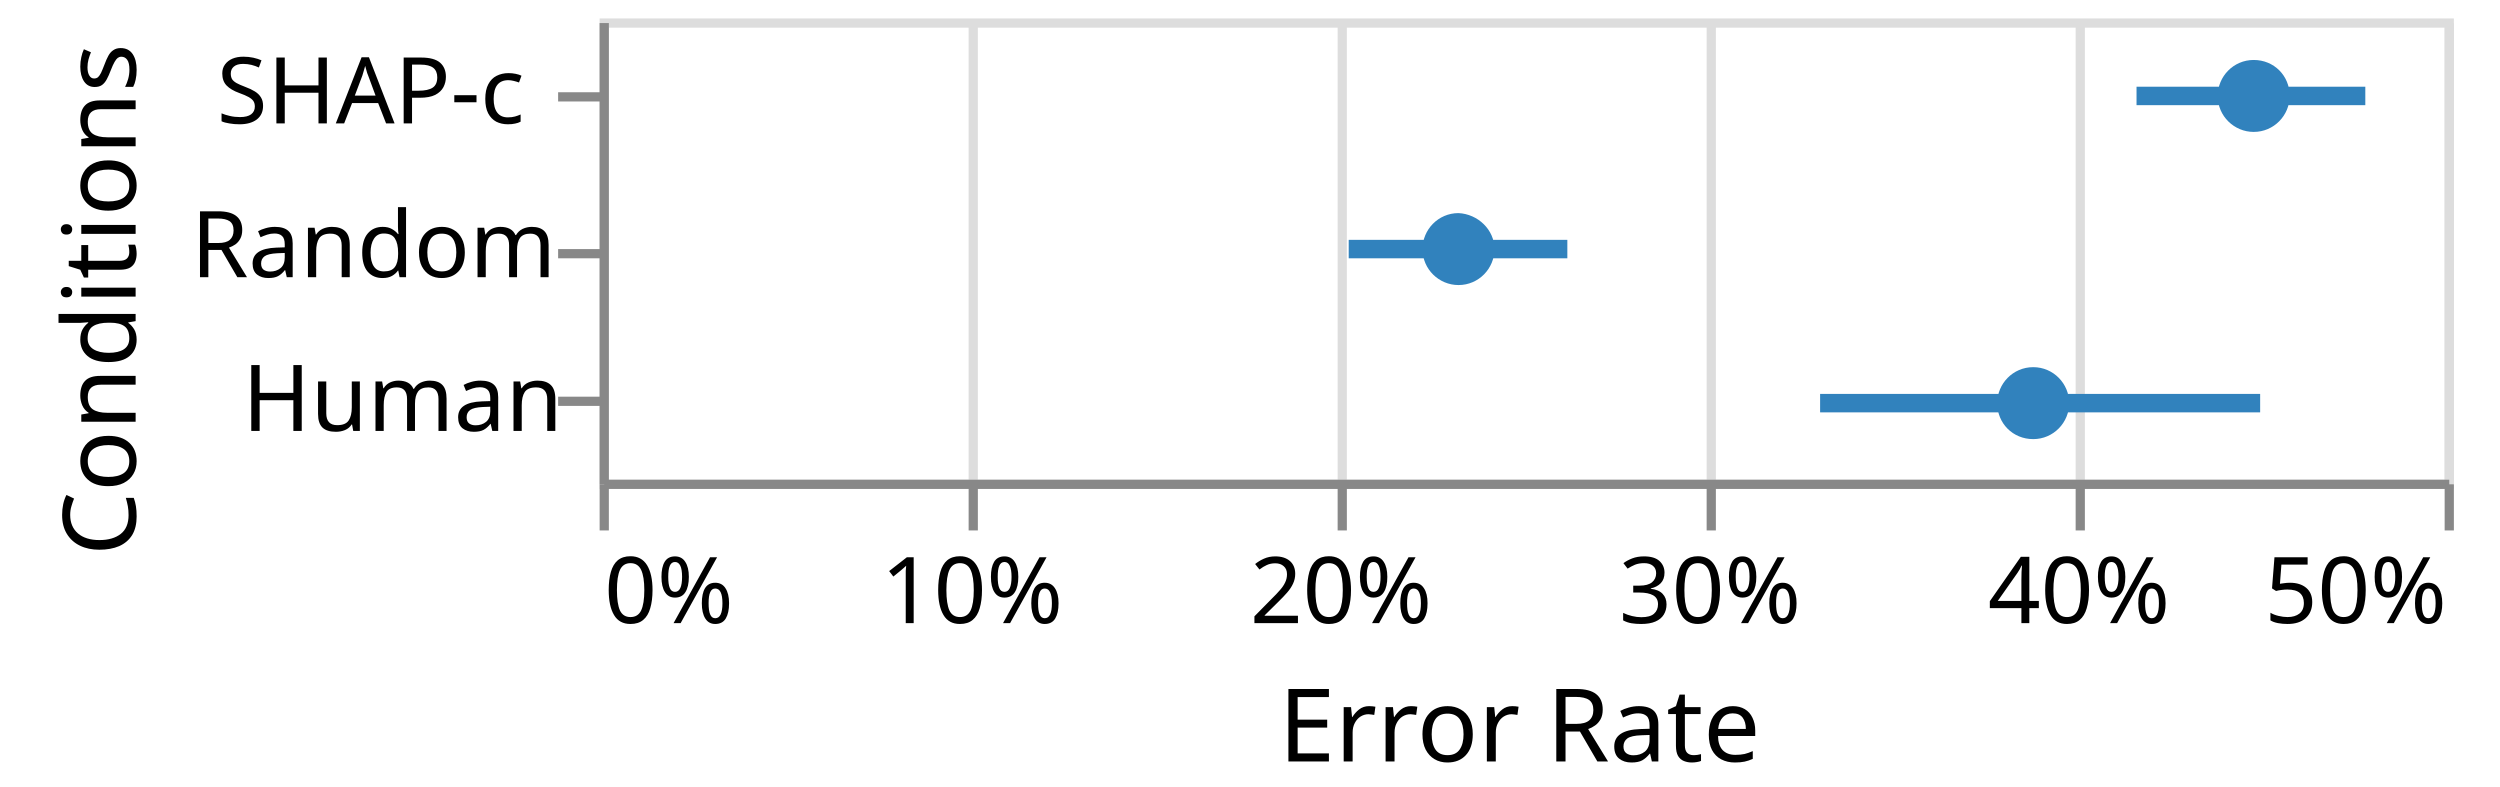
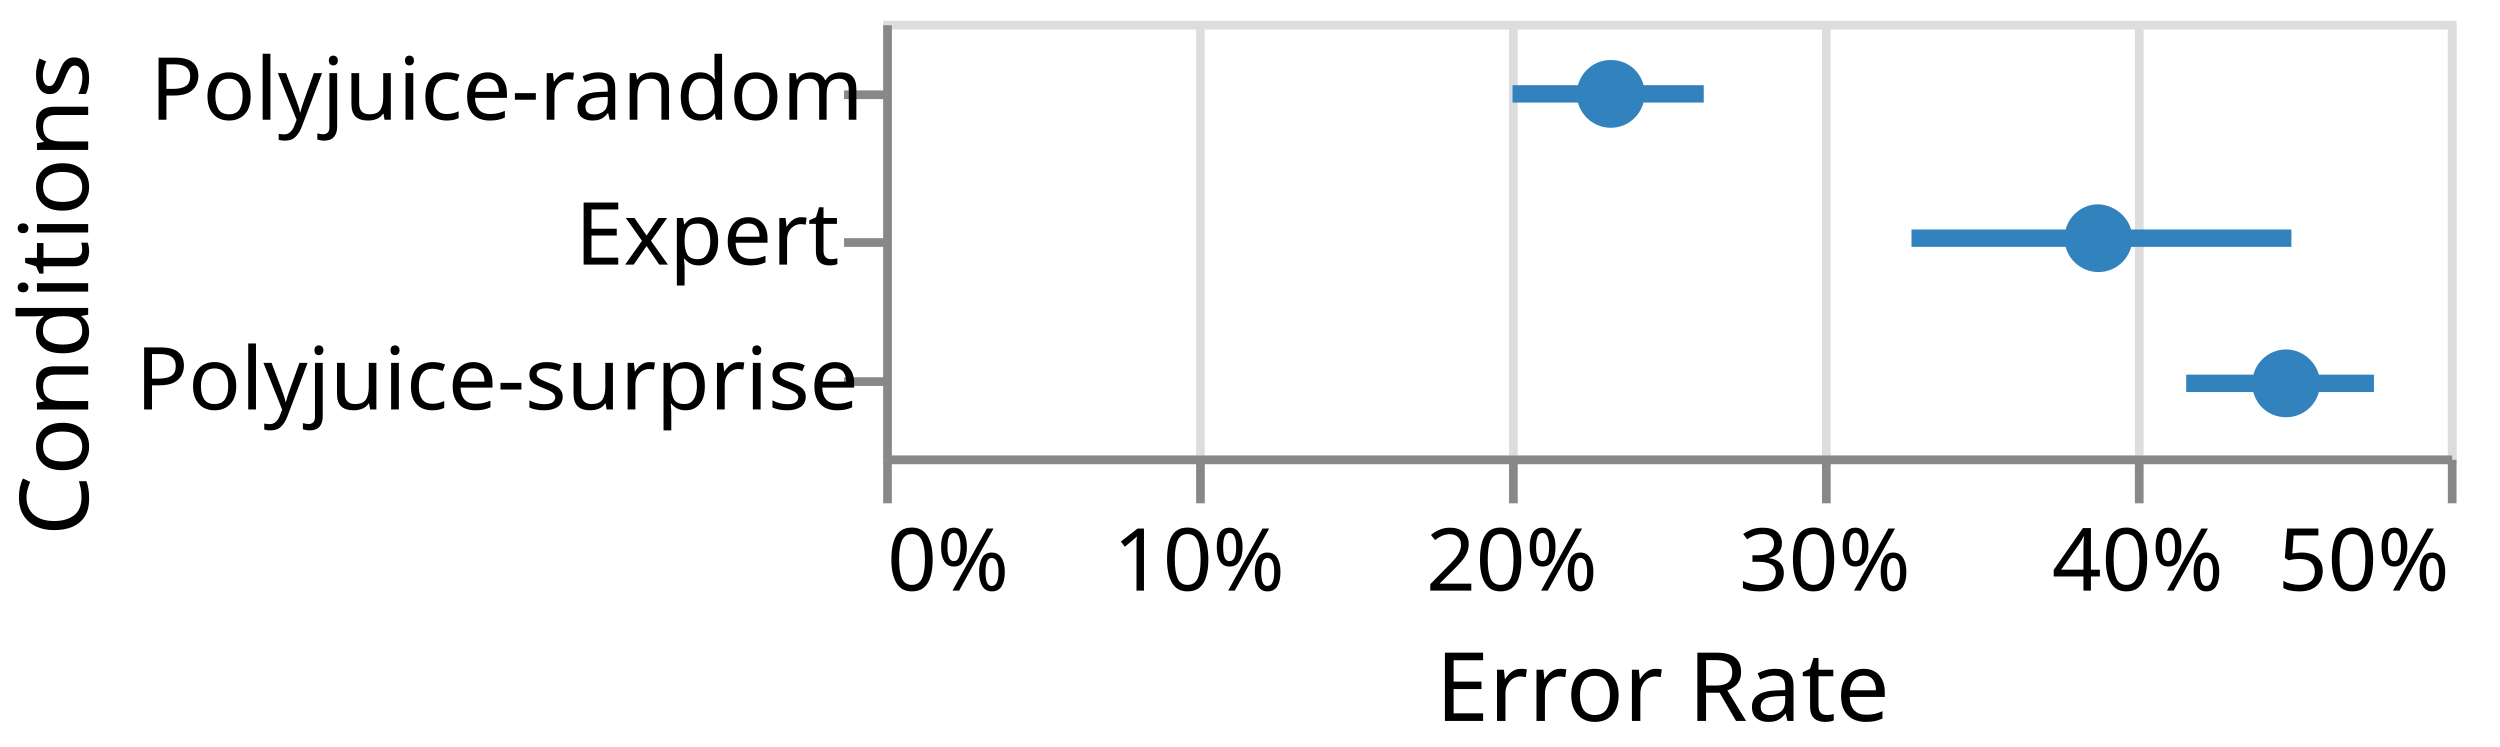
- <svg xmlns="http://www.w3.org/2000/svg" version="1.1" id="图层_1" x="0px" y="0px" viewBox="0 0 271 85.3" style="enable-background:new 0 0 271 85.3;" xml:space="preserve">
+ <svg xmlns="http://www.w3.org/2000/svg" version="1.1" id="图层_1" x="0px" y="0px" viewBox="0 0 287.6 85.9" style="enable-background:new 0 0 287.6 85.9;" xml:space="preserve">
  <style type="text/css">
	.st0{fill:#FFFFFF;}
	.st1{fill:none;stroke:#DDDDDD;stroke-miterlimit:10;}
	.st2{fill:none;}
	.st3{display:none;fill:none;stroke:#DDDDDD;stroke-miterlimit:10;}
	.st4{fill:none;stroke:#888888;stroke-miterlimit:10;}
	.st5{font-family:'Helvetica-Light';}
	.st6{font-size:10px;}
	.st7{font-family:'Helvetica-Bold';}
	.st8{font-size:11px;}
	.st9{display:none;}
	.st10{fill:none;stroke:#3182BD;stroke-width:2;stroke-miterlimit:10;}
	.st11{fill:#3182BD;}
	.st12{display:none;fill:#3182BD;}
</style>
-   <rect y="-7" class="st0" width="271" height="96" />
-   <g transform="translate(65,9)">
+   <rect x="-4.4" y="-6.6" class="st0" width="292" height="96" />
+   <g transform="translate(106,9)">
    <g>
      <g transform="translate(0,0)">
-         <path class="st1" d="M0.5-6.5h200v50H0.5V-6.5z" />
+         <path class="st1" d="M-3.9-6.1h180v50h-180V-6.1z" />
        <g>
          <g>
            <g transform="translate(0.5,50.5)">
-               <path pointer-events="none" class="st2" d="M0-7L0-7L0-7L0-7z" />
+               <path pointer-events="none" class="st2" d="M-4.4-6.6L-4.4-6.6L-4.4-6.6L-4.4-6.6z" />
              <g>
                <g pointer-events="none">
-                   <line class="st1" x1="0" y1="-7" x2="0" y2="-57" />
-                   <line class="st1" x1="40" y1="-7" x2="40" y2="-57" />
-                   <line class="st1" x1="80" y1="-7" x2="80" y2="-57" />
-                   <line class="st1" x1="120" y1="-7" x2="120" y2="-57" />
-                   <line class="st1" x1="160" y1="-7" x2="160" y2="-57" />
-                   <line class="st1" x1="200" y1="-7" x2="200" y2="-57" />
+                   <line class="st1" x1="-4.4" y1="-6.6" x2="-4.4" y2="-56.6" />
+                   <line class="st1" x1="31.6" y1="-6.6" x2="31.6" y2="-56.6" />
+                   <line class="st1" x1="67.6" y1="-6.6" x2="67.6" y2="-56.6" />
+                   <line class="st1" x1="103.6" y1="-6.6" x2="103.6" y2="-56.6" />
+                   <line class="st1" x1="139.6" y1="-6.6" x2="139.6" y2="-56.6" />
+                   <line class="st1" x1="175.6" y1="-6.6" x2="175.6" y2="-56.6" />
                </g>
              </g>
-               <path pointer-events="none" class="st3" d="M0-7" />
+               <path pointer-events="none" class="st3" d="M-4.4-6.6" />
            </g>
          </g>
          <g>
            <g transform="translate(0.5,50.5)">
-               <path pointer-events="none" class="st2" d="M0-7L0-7L0-7L0-7z" />
+               <path pointer-events="none" class="st2" d="M-4.4-6.6L-4.4-6.6L-4.4-6.6L-4.4-6.6z" />
              <g>
                <g pointer-events="none">
-                   <line class="st4" x1="0" y1="-7" x2="0" y2="-2" />
-                   <line class="st4" x1="40" y1="-7" x2="40" y2="-2" />
-                   <line class="st4" x1="80" y1="-7" x2="80" y2="-2" />
-                   <line class="st4" x1="120" y1="-7" x2="120" y2="-2" />
-                   <line class="st4" x1="160" y1="-7" x2="160" y2="-2" />
-                   <line class="st4" x1="200" y1="-7" x2="200" y2="-2" />
+                   <line class="st4" x1="-4.4" y1="-6.6" x2="-4.4" y2="-1.6" />
+                   <line class="st4" x1="31.6" y1="-6.6" x2="31.6" y2="-1.6" />
+                   <line class="st4" x1="67.6" y1="-6.6" x2="67.6" y2="-1.6" />
+                   <line class="st4" x1="103.6" y1="-6.6" x2="103.6" y2="-1.6" />
+                   <line class="st4" x1="139.6" y1="-6.6" x2="139.6" y2="-1.6" />
+                   <line class="st4" x1="175.6" y1="-6.6" x2="175.6" y2="-1.6" />
                </g>
                <g pointer-events="none">
-                   <text transform="matrix(1 0 0 1 0 8.0457)" class="st5 st6">0%</text>
-                   <text transform="matrix(1 0 0 1 29.995 8.0457)" class="st5 st6">10%</text>
-                   <text transform="matrix(1 0 0 1 69.9951 8.0457)" class="st5 st6">20%</text>
-                   <text transform="matrix(1 0 0 1 109.9951 8.0457)" class="st5 st6">30%</text>
-                   <text transform="matrix(1 0 0 1 149.9951 8.0457)" class="st5 st6">40%</text>
-                   <text transform="matrix(1 0 0 1 179.9901 8.0457)" class="st5 st6">50%</text>
+                   <text transform="matrix(1 0 0 1 -4.4403 8.44)" class="st5 st6">0%</text>
+                   <text transform="matrix(1 0 0 1 21.5548 8.44)" class="st5 st6">10%</text>
+                   <text transform="matrix(1 0 0 1 57.5548 8.44)" class="st5 st6">20%</text>
+                   <text transform="matrix(1 0 0 1 93.5548 8.44)" class="st5 st6">30%</text>
+                   <text transform="matrix(1 0 0 1 129.5548 8.44)" class="st5 st6">40%</text>
+                   <text transform="matrix(1 0 0 1 155.5498 8.44)" class="st5 st6">50%</text>
                </g>
                <g pointer-events="none">
-                   <line class="st4" x1="0" y1="-7" x2="200" y2="-7" />
+                   <line class="st4" x1="-4.4" y1="-6.6" x2="175.6" y2="-6.6" />
                </g>
                <g pointer-events="none">
-                   <text transform="matrix(1 0 0 1 73.1016 23.0457)" class="st7 st8">Error Rate</text>
+                   <text transform="matrix(1 0 0 1 58.6613 23.44)" class="st7 st8">Error Rate</text>
                </g>
              </g>
-               <path pointer-events="none" class="st9" d="M0-7" />
+               <path pointer-events="none" class="st9" d="M-4.4-6.6" />
            </g>
          </g>
          <g>
            <g transform="translate(0.5,0.5)">
-               <path pointer-events="none" class="st2" d="M0-7L0-7L0-7L0-7z" />
+               <path pointer-events="none" class="st2" d="M-4.4-6.6L-4.4-6.6L-4.4-6.6L-4.4-6.6z" />
              <g>
                <g pointer-events="none">
-                   <line class="st4" x1="0" y1="1" x2="-5" y2="1" />
-                   <line class="st4" x1="0" y1="18" x2="-5" y2="18" />
-                   <line class="st4" x1="0" y1="34" x2="-5" y2="34" />
+                   <line class="st4" x1="-4.4" y1="1.4" x2="-9.4" y2="1.4" />
+                   <line class="st4" x1="-4.4" y1="18.4" x2="-9.4" y2="18.4" />
+                   <line class="st4" x1="-4.4" y1="34.4" x2="-9.4" y2="34.4" />
                </g>
                <g pointer-events="none">
-                   <text transform="matrix(1 0 0 1 -41.9995 3.8791)" class="st5 st6">SHAP-c</text>
-                   <text transform="matrix(1 0 0 1 -44.7898 20.5457)" class="st5 st6">Random</text>
-                   <text transform="matrix(1 0 0 1 -39.2298 37.2124)" class="st5 st6">Human</text>
+                   <text transform="matrix(1 0 0 1 -89.2294 4.2734)" class="st5 st6">Polyjuice-random</text>
+                   <text transform="matrix(1 0 0 1 -40.33 20.94)" class="st5 st6">Expert</text>
+                   <text transform="matrix(1 0 0 1 -90.8893 37.6067)" class="st5 st6">Polyjuice-surprise</text>
                </g>
                <g pointer-events="none">
-                   <line class="st4" x1="0" y1="-7" x2="0" y2="43" />
+                   <line class="st4" x1="-4.4" y1="-6.6" x2="-4.4" y2="43.4" />
                </g>
                <g pointer-events="none">
-                   <text transform="matrix(6.123234e-17 -1 1 6.123234e-17 -50.7979 50.7625)" class="st7 st8">Conditions</text>
+                   <text transform="matrix(6.123234e-17 -1 1 6.123234e-17 -96.3563 52.1568)" class="st7 st8">Conditions</text>
                </g>
              </g>
-               <path pointer-events="none" class="st9" d="M0-7" />
+               <path pointer-events="none" class="st9" d="M-4.4-6.6" />
            </g>
          </g>
          <g>
-             <line class="st10" x1="166.6" y1="1.4" x2="191.4" y2="1.4" />
-             <line class="st10" x1="81.2" y1="18" x2="104.9" y2="18" />
-             <line class="st10" x1="132.3" y1="34.7" x2="180" y2="34.7" />
+             <line class="st10" x1="68" y1="1.8" x2="90" y2="1.8" />
+             <line class="st10" x1="113.9" y1="18.4" x2="157.6" y2="18.4" />
+             <line class="st10" x1="145.5" y1="35.1" x2="167.1" y2="35.1" />
          </g>
          <g>
-             <path class="st11" d="M183.2,1.4c0,2.1-1.7,3.9-3.9,3.9c-2.1,0-3.9-1.7-3.9-3.9c0,0,0,0,0,0c0-2.1,1.7-3.9,3.9-3.9       C181.5-2.5,183.2-0.8,183.2,1.4C183.2,1.4,183.2,1.4,183.2,1.4" />
-             <path class="st11" d="M97,18c0,2.1-1.7,3.9-3.9,3.9c-2.1,0-3.9-1.7-3.9-3.9c0,0,0,0,0,0c0-2.1,1.7-3.9,3.9-3.9       C95.2,14.2,97,15.9,97,18C97,18,97,18,97,18" />
-             <path class="st11" d="M159.3,34.7c0,2.1-1.7,3.9-3.9,3.9s-3.9-1.7-3.9-3.9c0,0,0,0,0,0c0-2.1,1.7-3.9,3.9-3.9       S159.3,32.6,159.3,34.7C159.3,34.7,159.3,34.7,159.3,34.7" />
+             <path class="st11" d="M83.2,1.8c0,2.1-1.7,3.9-3.9,3.9c-2.1,0-3.9-1.7-3.9-3.9c0,0,0,0,0,0c0-2.1,1.7-3.9,3.9-3.9       C81.5-2.1,83.2-0.4,83.2,1.8C83.2,1.8,83.2,1.8,83.2,1.8" />
+             <path class="st11" d="M139.3,18.4c0,2.1-1.7,3.9-3.9,3.9c-2.1,0-3.9-1.7-3.9-3.9c0,0,0,0,0,0c0-2.1,1.7-3.9,3.9-3.9       C137.5,14.6,139.3,16.3,139.3,18.4C139.3,18.4,139.3,18.4,139.3,18.4" />
+             <path class="st11" d="M160.9,35.1c0,2.1-1.7,3.9-3.9,3.9s-3.9-1.7-3.9-3.9c0,0,0,0,0,0c0-2.1,1.7-3.9,3.9-3.9       C159.1,31.2,160.9,33,160.9,35.1C160.9,35.1,160.9,35.1,160.9,35.1" />
          </g>
        </g>
-         <path class="st12" d="M0-7" />
+         <path class="st12" d="M-4.4-6.6" />
      </g>
    </g>
  </g>
</svg>
